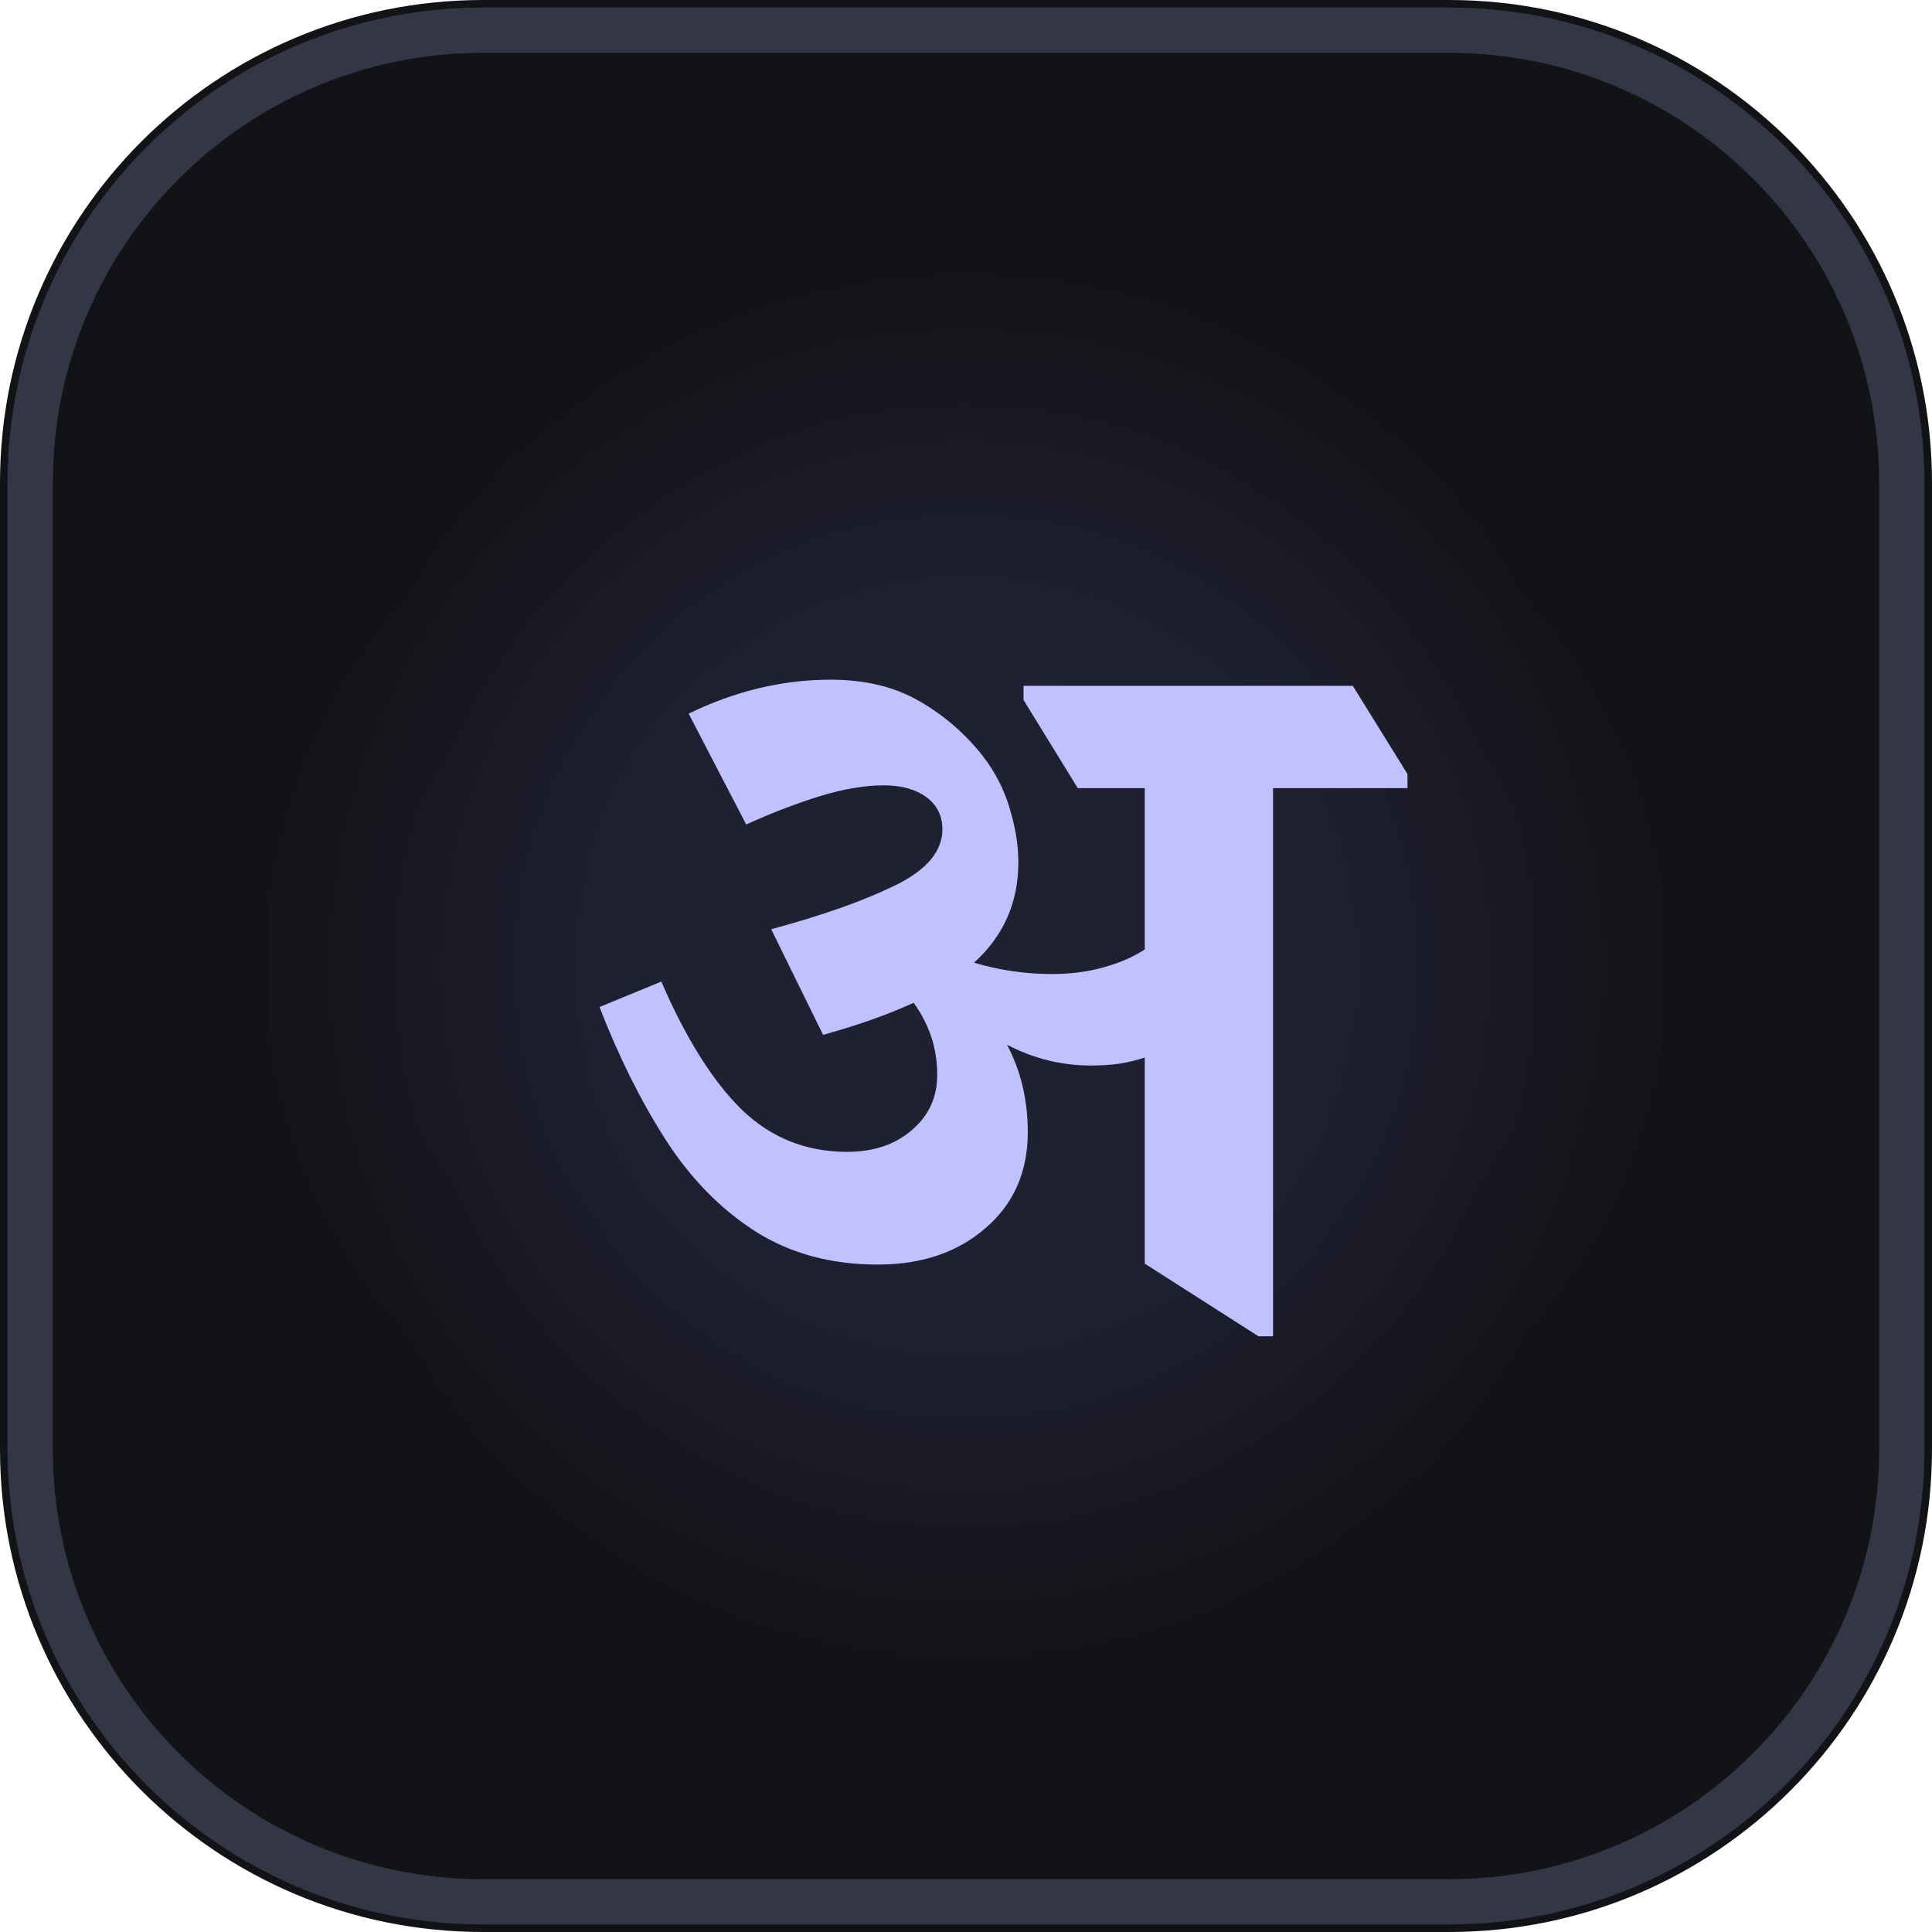
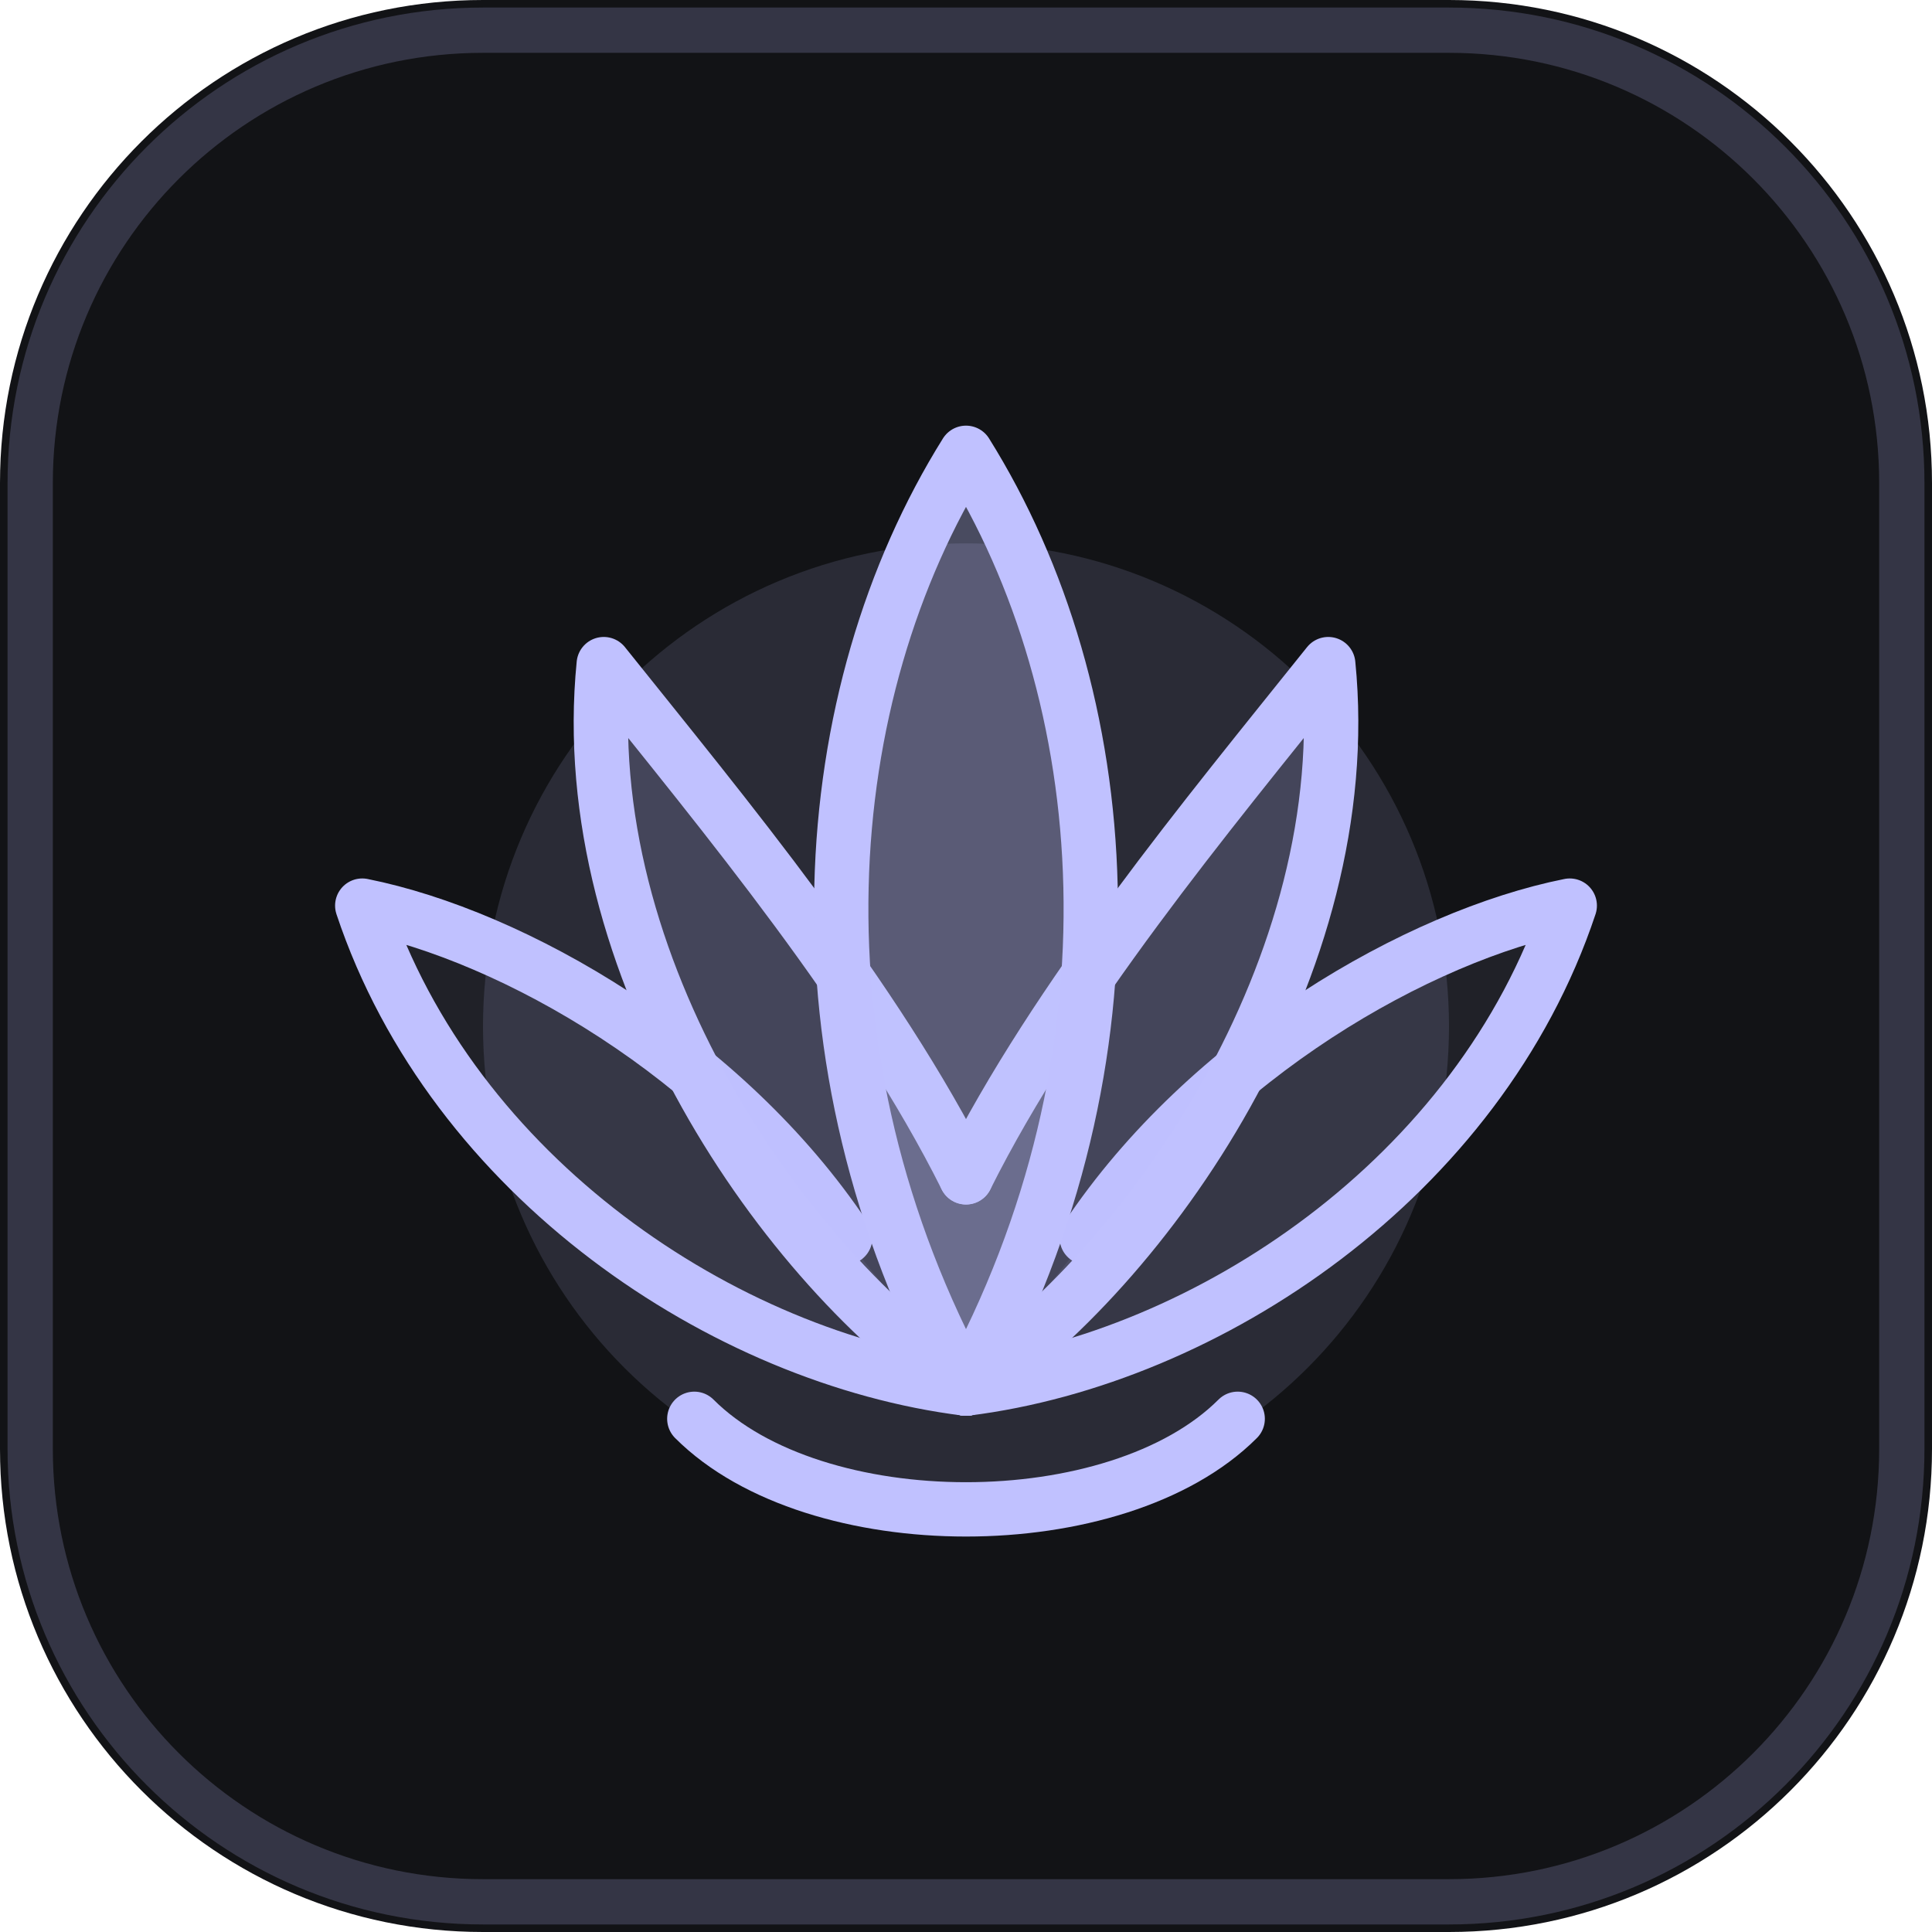
<svg xmlns="http://www.w3.org/2000/svg" viewBox="0 0 64 64" fill="none">
  <rect width="64" height="64" rx="16" fill="#121316" />
  <rect x="1" y="1" width="62" height="62" rx="15" stroke="rgba(192, 193, 255, 0.2)" stroke-width="1.5" />
-   <circle cx="32" cy="32" r="18" fill="rgba(128, 131, 255, 0.12)" filter="blur(4px)" />
-   <text x="32" y="44" font-family="'Rozha One', 'Yatra One', 'Noto Serif Devanagari', 'Mangal', serif" font-size="34" font-weight="bold" fill="#c0c1ff" text-anchor="middle" letter-spacing="0">अ</text>
+   <circle cx="32" cy="34" r="16" fill="#c0c1ff" fill-opacity="0.14" />
+   <g stroke="#c0c1ff" stroke-width="1.8" stroke-linecap="round" stroke-linejoin="round">
+     <path d="M 32 46 C 24 45 15 39 12 30 C 17 31 24 35 28 41" fill="#c0c1ff" fill-opacity="0.08" />
+     <path d="M 32 46 C 40 45 49 39 52 30 C 47 31 40 35 36 41" fill="#c0c1ff" fill-opacity="0.08" />
+     <path d="M 32 46 C 26 42 19 32 20 22 C 24 27 29 33 32 39" fill="#c0c1ff" fill-opacity="0.18" />
+     <path d="M 32 46 C 38 42 45 32 44 22 C 40 27 35 33 32 39" fill="#c0c1ff" fill-opacity="0.18" />
+     <path d="M 32 15 C 37 23 38 35 32 46 C 26 35 27 23 32 15 Z" fill="#c0c1ff" fill-opacity="0.32" />
+     <path d="M 23 47 C 27 51 37 51 41 47" fill="none" stroke="#c0c1ff" stroke-width="1.8" />
+   </g>
</svg>
